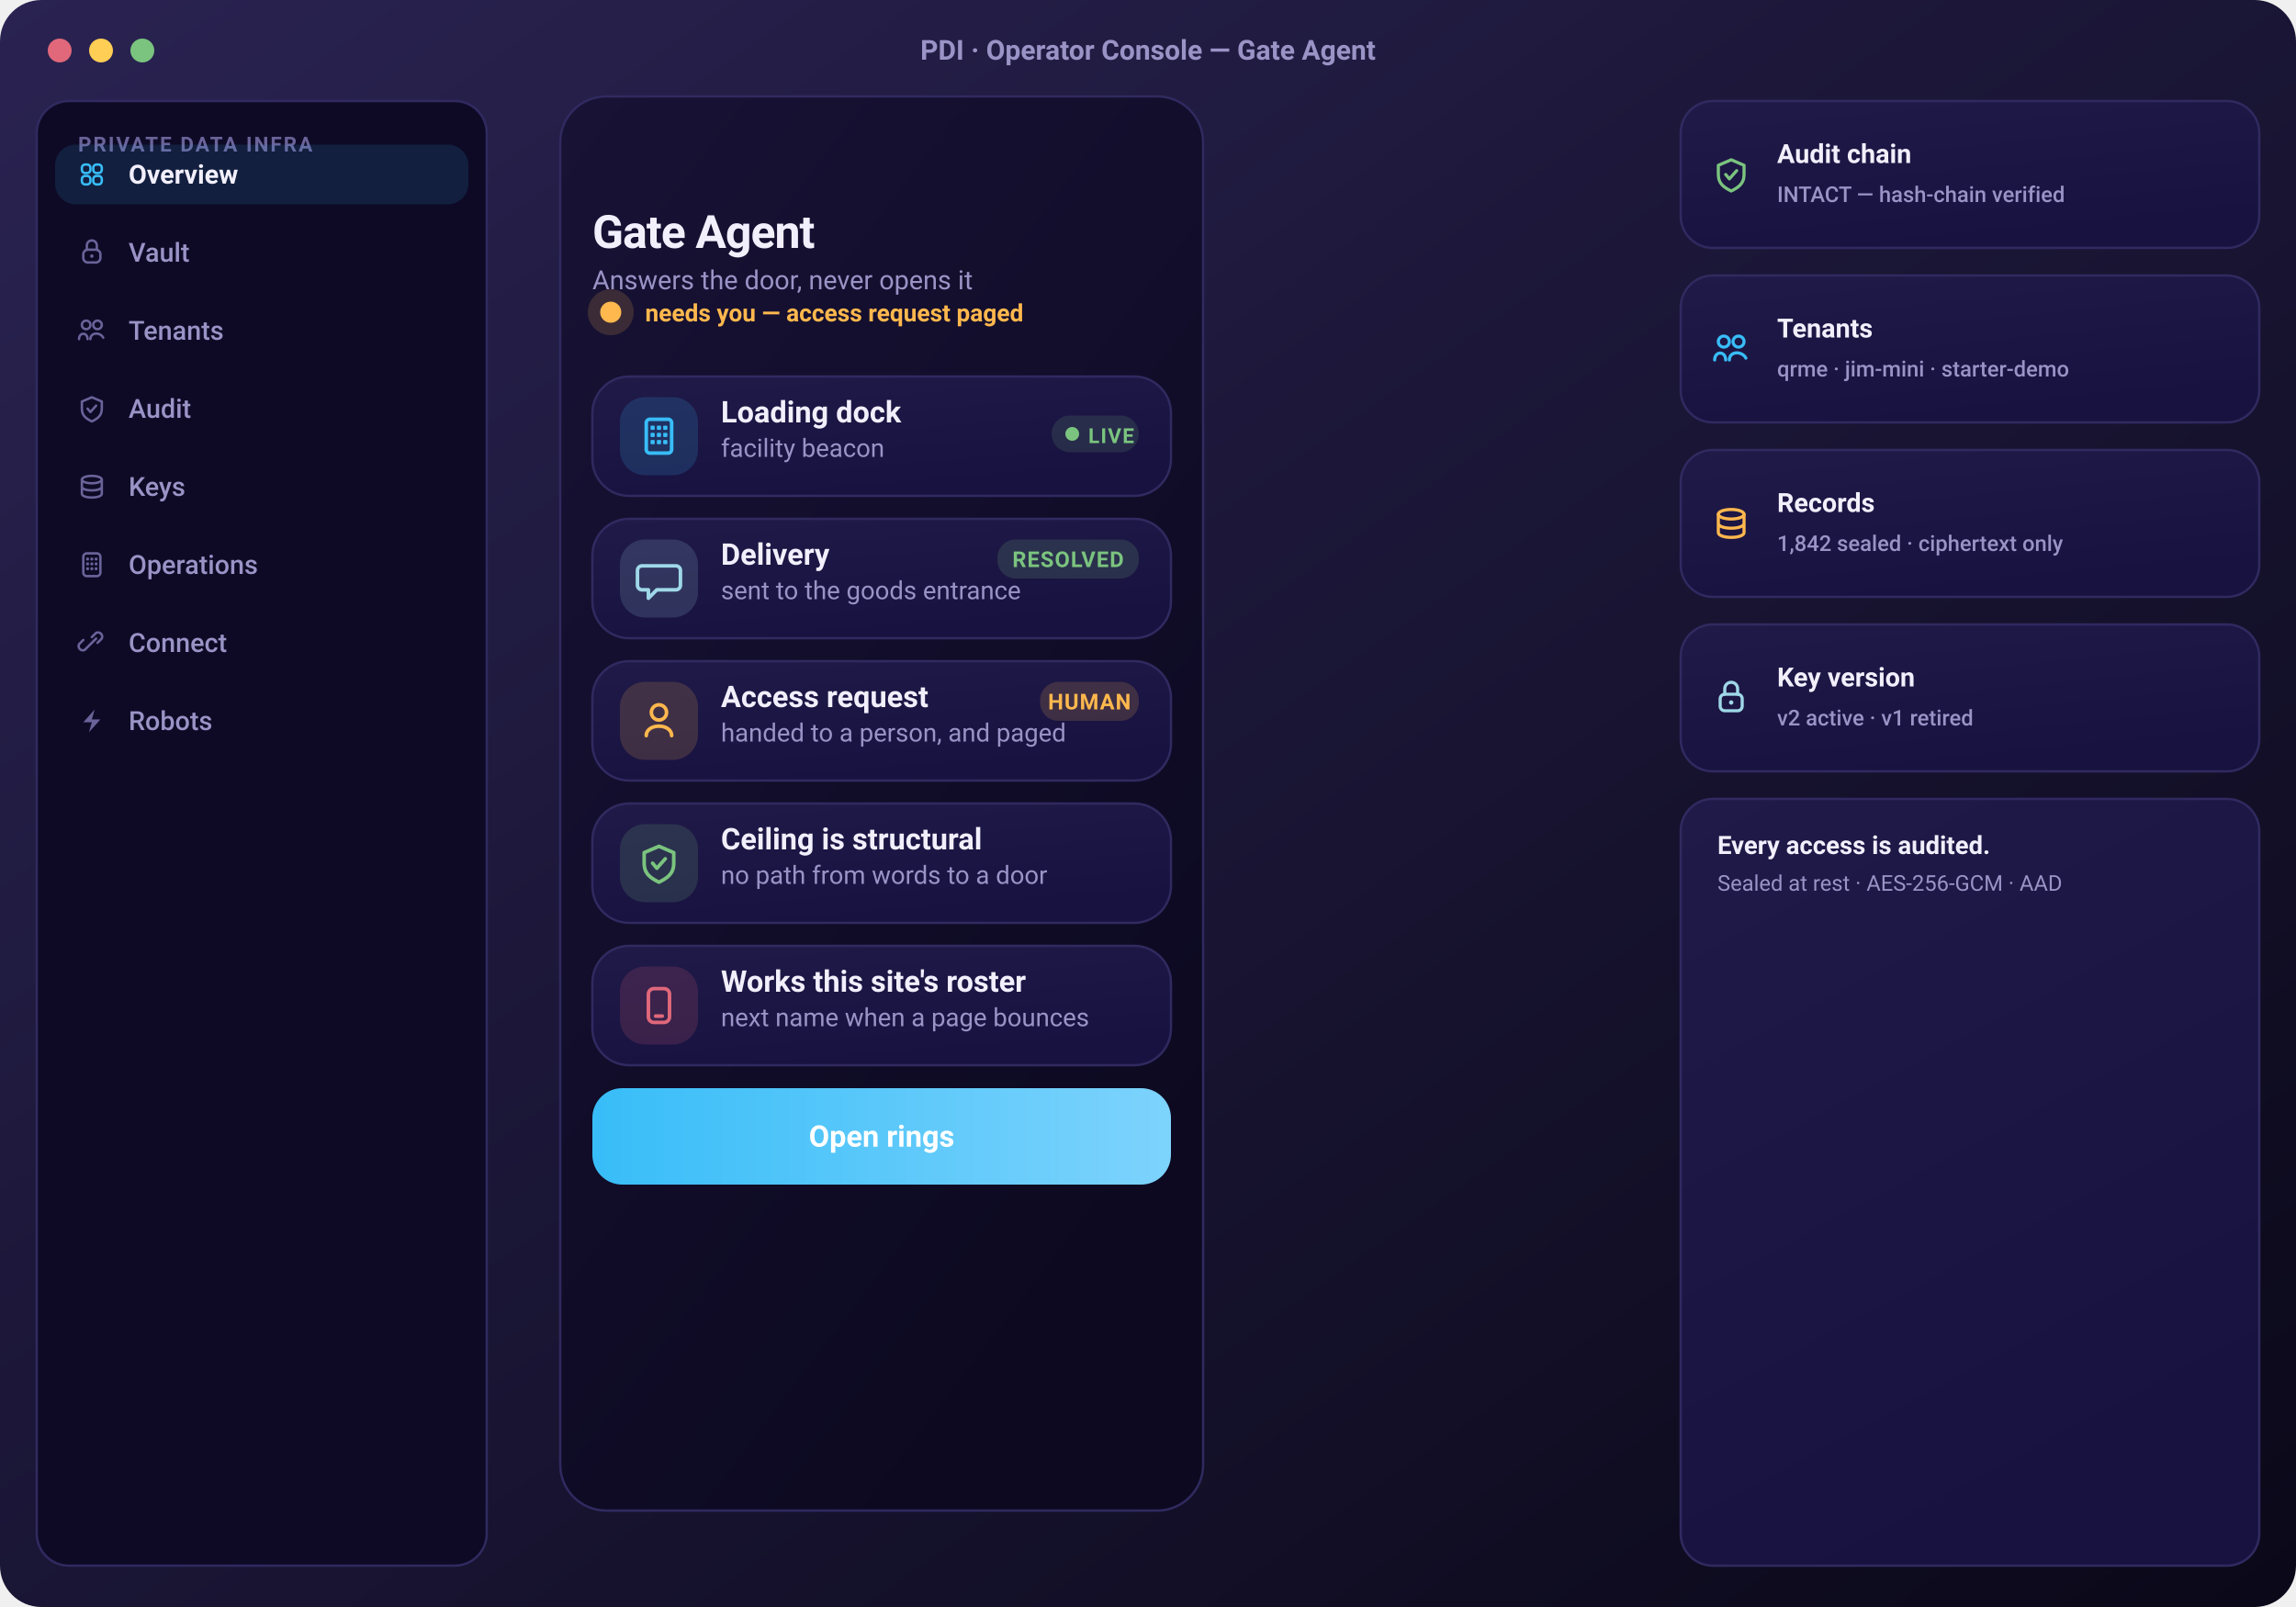
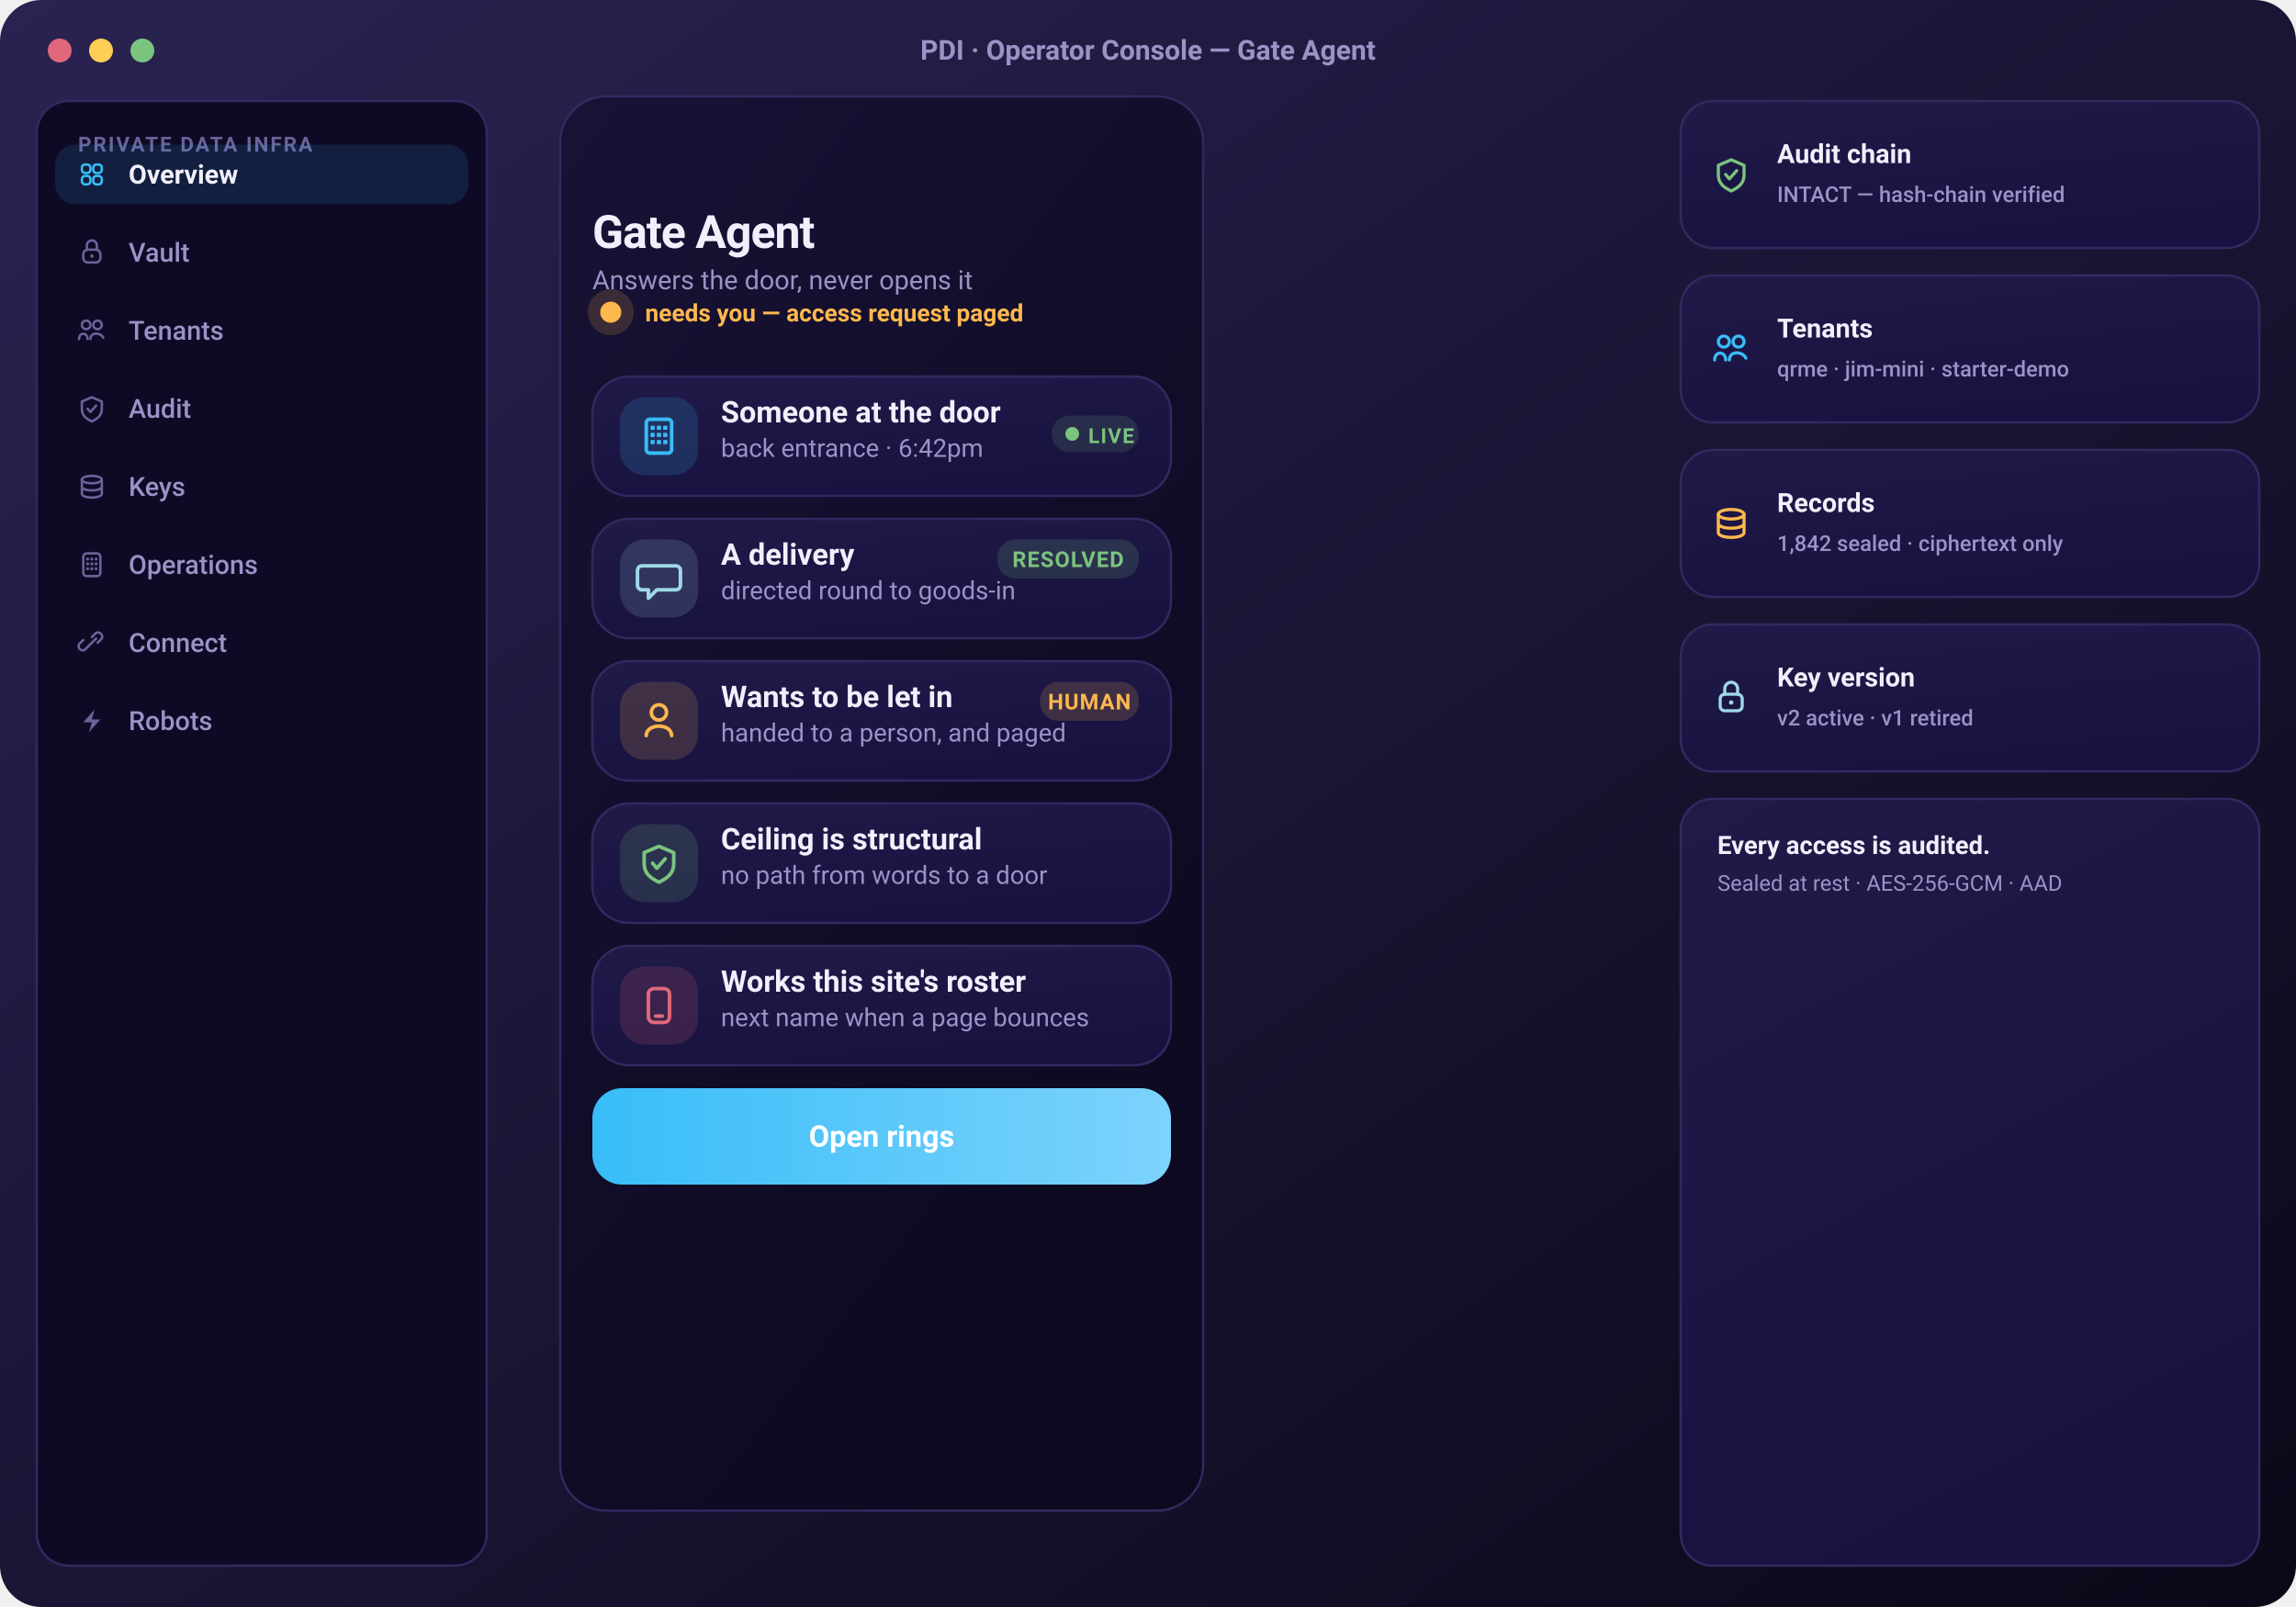
<svg xmlns="http://www.w3.org/2000/svg" width="1000" height="700" viewBox="0 0 1000 700" role="img" aria-label="Gate Agent console screen">
  <defs>
    <linearGradient id="gScr" x1="0" y1="0" x2="0.6" y2="1">
      <stop offset="0" stop-color="#181235" />
      <stop offset="1" stop-color="#0c0920" />
    </linearGradient>
    <linearGradient id="gFrame" x1="0" y1="0" x2="1" y2="1">
      <stop offset="0" stop-color="#2a2352" />
      <stop offset="1" stop-color="#0a0818" />
    </linearGradient>
    <linearGradient id="gCard" x1="0" y1="0" x2="0.4" y2="1">
      <stop offset="0" stop-color="#201a48" />
      <stop offset="1" stop-color="#181240" />
    </linearGradient>
    <linearGradient id="gBrand" x1="0" y1="0" x2="1" y2="0">
      <stop offset="0" stop-color="#38bdf8" />
      <stop offset="1" stop-color="#7dd3fc" />
    </linearGradient>
    <linearGradient id="gAmber" x1="0" y1="0" x2="1" y2="0">
      <stop offset="0" stop-color="#ffb84d" />
      <stop offset="1" stop-color="#ffd27a" />
    </linearGradient>
    <linearGradient id="mV" x1="0" y1="0" x2="1" y2="0">
      <stop offset="0" stop-color="#38bdf8" />
      <stop offset="1" stop-color="#7dd3fc" />
    </linearGradient>
    <linearGradient id="mA" x1="0" y1="0" x2="1" y2="0">
      <stop offset="0" stop-color="#ffb84d" />
      <stop offset="1" stop-color="#ff9f45" />
    </linearGradient>
    <linearGradient id="mG" x1="0" y1="0" x2="1" y2="0">
      <stop offset="0" stop-color="#5fb87a" />
      <stop offset="1" stop-color="#7bc47f" />
    </linearGradient>
    <linearGradient id="mC" x1="0" y1="0" x2="1" y2="0">
      <stop offset="0" stop-color="#6bb6d6" />
      <stop offset="1" stop-color="#9fd8e8" />
    </linearGradient>
    <radialGradient id="orb" cx="36%" cy="30%" r="78%">
      <stop offset="0" stop-color="#cbeeff" />
      <stop offset="38%" stop-color="#38bdf8" />
      <stop offset="78%" stop-color="#1f6fb2" />
      <stop offset="100%" stop-color="#0b2438" />
    </radialGradient>
    <radialGradient id="glow" cx="50%" cy="50%" r="50%">
      <stop offset="0" stop-color="#38bdf8" stop-opacity="0.5" />
      <stop offset="1" stop-color="#38bdf8" stop-opacity="0" />
    </radialGradient>
  </defs>
  <rect x="0.0" y="0.0" width="1000.0" height="700.0" rx="18" fill="url(#gFrame)" />
  <circle cx="26" cy="22" r="5.2" fill="#e0687a" />
  <circle cx="44" cy="22" r="5.2" fill="#ffce54" />
  <circle cx="62" cy="22" r="5.2" fill="#7bc47f" />
  <text x="500.0" y="26.0" font-family="-apple-system,BlinkMacSystemFont,'SF Pro Display','SF Pro Text','Segoe UI',Roboto,system-ui,sans-serif" font-size="12" font-weight="600" fill="#9a93c6" text-anchor="middle">PDI · Operator Console — Gate Agent</text>
  <rect x="16.0" y="44.0" width="196.0" height="638.0" rx="14" fill="#0e0a26" stroke="#302a60" stroke-width="1" />
  <text x="34.0" y="66.0" font-family="-apple-system,BlinkMacSystemFont,'SF Pro Display','SF Pro Text','Segoe UI',Roboto,system-ui,sans-serif" font-size="9" font-weight="700" fill="#6a6399" text-anchor="start" letter-spacing="0.8">PRIVATE DATA INFRA</text>
  <rect x="24.0" y="63.0" width="180.0" height="26.0" rx="9" fill="rgba(56,189,248,0.12)" />
  <rect x="35.66" y="71.66" width="3.72" height="3.72" rx="1.4" fill="none" stroke="#38bdf8" stroke-width="1.05" stroke-linecap="round" stroke-linejoin="round" />
  <rect x="40.62" y="71.66" width="3.72" height="3.72" rx="1.4" fill="none" stroke="#38bdf8" stroke-width="1.05" stroke-linecap="round" stroke-linejoin="round" />
  <rect x="35.66" y="76.62" width="3.72" height="3.72" rx="1.4" fill="none" stroke="#38bdf8" stroke-width="1.05" stroke-linecap="round" stroke-linejoin="round" />
  <rect x="40.62" y="76.62" width="3.72" height="3.72" rx="1.4" fill="none" stroke="#38bdf8" stroke-width="1.05" stroke-linecap="round" stroke-linejoin="round" />
  <text x="56.0" y="80.0" font-family="-apple-system,BlinkMacSystemFont,'SF Pro Display','SF Pro Text','Segoe UI',Roboto,system-ui,sans-serif" font-size="11.5" font-weight="650" fill="#f2effc" text-anchor="start">Overview</text>
  <rect x="36.28" y="108.76" width="7.44" height="5.58" rx="2" fill="none" stroke="#6a6399" stroke-width="1.05" stroke-linecap="round" stroke-linejoin="round" />
  <path d="M37.83 108.76 v-1.86 a2.17 2.17 0 0 1 4.34 0 v1.86" fill="none" stroke="#6a6399" stroke-width="1.05" stroke-linecap="round" stroke-linejoin="round" />
  <circle cx="40" cy="111.55" r="0.744" fill="#6a6399" />
  <text x="56.0" y="114.0" font-family="-apple-system,BlinkMacSystemFont,'SF Pro Display','SF Pro Text','Segoe UI',Roboto,system-ui,sans-serif" font-size="11.5" font-weight="500" fill="#9a93c6" text-anchor="start">Vault</text>
  <circle cx="37.52" cy="141.52" r="1.86" fill="none" stroke="#6a6399" stroke-width="1.05" stroke-linecap="round" stroke-linejoin="round" />
  <circle cx="42.48" cy="141.52" r="1.86" fill="none" stroke="#6a6399" stroke-width="1.05" stroke-linecap="round" stroke-linejoin="round" />
  <path d="M34.42 147.72 c0 -3.1 3.72 -3.1 3.72 0 M39.38 147.72 c0 -3.1 4.34 -3.1 5.58 -0.62" fill="none" stroke="#6a6399" stroke-width="1.05" stroke-linecap="round" stroke-linejoin="round" />
  <text x="56.0" y="148.0" font-family="-apple-system,BlinkMacSystemFont,'SF Pro Display','SF Pro Text','Segoe UI',Roboto,system-ui,sans-serif" font-size="11.5" font-weight="500" fill="#9a93c6" text-anchor="start">Tenants</text>
  <path d="M40 173.04 l4.34 1.86 v3.1 c0 3.1 -1.86 4.34 -4.34 5.58 c-2.48 -1.24 -4.34 -2.48 -4.34 -5.58 v-3.1 Z" fill="none" stroke="#6a6399" stroke-width="1.05" stroke-linecap="round" stroke-linejoin="round" />
  <path d="M38.14 178 l1.24 1.488 2.48 -2.79" fill="none" stroke="#6a6399" stroke-width="1.05" stroke-linecap="round" stroke-linejoin="round" />
  <text x="56.0" y="182.0" font-family="-apple-system,BlinkMacSystemFont,'SF Pro Display','SF Pro Text','Segoe UI',Roboto,system-ui,sans-serif" font-size="11.5" font-weight="500" fill="#9a93c6" text-anchor="start">Audit</text>
  <ellipse cx="40" cy="208.9" rx="4.34" ry="1.612" fill="none" stroke="#6a6399" stroke-width="1.05" stroke-linecap="round" stroke-linejoin="round" />
  <path d="M35.66 208.9 v6.2 c0 0.93 1.86 1.612 4.34 1.612 s4.34 -0.682 4.34 -1.612 v-6.2 M35.66 212 c0 0.93 1.86 1.612 4.34 1.612 s4.34 -0.682 4.34 -1.612" fill="none" stroke="#6a6399" stroke-width="1.05" stroke-linecap="round" stroke-linejoin="round" />
  <text x="56.0" y="216.0" font-family="-apple-system,BlinkMacSystemFont,'SF Pro Display','SF Pro Text','Segoe UI',Roboto,system-ui,sans-serif" font-size="11.5" font-weight="500" fill="#9a93c6" text-anchor="start">Keys</text>
  <rect x="36.28" y="241.04" width="7.44" height="9.92" rx="1.5" fill="none" stroke="#6a6399" stroke-width="1.05" stroke-linecap="round" stroke-linejoin="round" />
  <rect x="37.52" y="242.9" width="1.24" height="1.24" rx="0.4" fill="#6a6399" />
  <rect x="39.38" y="242.9" width="1.24" height="1.24" rx="0.4" fill="#6a6399" />
  <rect x="41.24" y="242.9" width="1.24" height="1.24" rx="0.4" fill="#6a6399" />
  <rect x="37.52" y="245.008" width="1.24" height="1.24" rx="0.4" fill="#6a6399" />
  <rect x="39.38" y="245.008" width="1.24" height="1.24" rx="0.4" fill="#6a6399" />
  <rect x="41.24" y="245.008" width="1.24" height="1.24" rx="0.4" fill="#6a6399" />
  <rect x="37.52" y="247.116" width="1.24" height="1.24" rx="0.4" fill="#6a6399" />
  <rect x="39.38" y="247.116" width="1.24" height="1.24" rx="0.4" fill="#6a6399" />
  <rect x="41.24" y="247.116" width="1.24" height="1.24" rx="0.4" fill="#6a6399" />
  <text x="56.0" y="250.0" font-family="-apple-system,BlinkMacSystemFont,'SF Pro Display','SF Pro Text','Segoe UI',Roboto,system-ui,sans-serif" font-size="11.5" font-weight="500" fill="#9a93c6" text-anchor="start">Operations</text>
  <path d="M38.76 281.24 l-1.86 1.86 a1.86 1.86 0 0 1 -2.48 -2.48 l1.86 -1.86 m3.72 -1.24 l1.86 -1.86 a1.86 1.86 0 0 1 2.48 2.48 l-1.86 1.86 M38.14 281.86 l3.72 -3.72" fill="none" stroke="#6a6399" stroke-width="1.05" stroke-linecap="round" stroke-linejoin="round" />
  <text x="56.0" y="284.0" font-family="-apple-system,BlinkMacSystemFont,'SF Pro Display','SF Pro Text','Segoe UI',Roboto,system-ui,sans-serif" font-size="11.5" font-weight="500" fill="#9a93c6" text-anchor="start">Connect</text>
  <path d="M41.24 309.04 L36.28 314.62 L40 314.62 L38.76 318.96 L43.72 313.38 L40 313.38 Z" fill="#6a6399" />
  <text x="56.0" y="318.0" font-family="-apple-system,BlinkMacSystemFont,'SF Pro Display','SF Pro Text','Segoe UI',Roboto,system-ui,sans-serif" font-size="11.5" font-weight="500" fill="#9a93c6" text-anchor="start">Robots</text>
  <rect x="732.0" y="44.0" width="252.0" height="64.0" rx="14" fill="url(#gCard)" stroke="#302a60" stroke-width="1" />
  <path d="M754 69.6 l5.6 2.4 v4.0 c0 4.0 -2.4 5.6 -5.6 7.2 c-3.2 -1.6 -5.6 -3.2 -5.6 -7.2 v-4.0 Z" fill="none" stroke="#7bc47f" stroke-width="1.36" stroke-linecap="round" stroke-linejoin="round" />
  <path d="M751.6 76 l1.6 1.92 3.2 -3.6" fill="none" stroke="#7bc47f" stroke-width="1.36" stroke-linecap="round" stroke-linejoin="round" />
  <text x="774.0" y="71.0" font-family="-apple-system,BlinkMacSystemFont,'SF Pro Display','SF Pro Text','Segoe UI',Roboto,system-ui,sans-serif" font-size="11.5" font-weight="700" fill="#f2effc" text-anchor="start">Audit chain</text>
  <text x="774.0" y="88.0" font-family="-apple-system,BlinkMacSystemFont,'SF Pro Display','SF Pro Text','Segoe UI',Roboto,system-ui,sans-serif" font-size="9.5" font-weight="500" fill="#9a93c6" text-anchor="start">INTACT — hash-chain verified</text>
  <rect x="732.0" y="120.0" width="252.0" height="64.0" rx="14" fill="url(#gCard)" stroke="#302a60" stroke-width="1" />
  <circle cx="750.8" cy="148.8" r="2.4" fill="none" stroke="#38bdf8" stroke-width="1.36" stroke-linecap="round" stroke-linejoin="round" />
  <circle cx="757.2" cy="148.8" r="2.4" fill="none" stroke="#38bdf8" stroke-width="1.36" stroke-linecap="round" stroke-linejoin="round" />
  <path d="M746.8 156.8 c0 -4.0 4.8 -4.0 4.8 0 M753.2 156.8 c0 -4.0 5.6 -4.0 7.2 -0.8" fill="none" stroke="#38bdf8" stroke-width="1.36" stroke-linecap="round" stroke-linejoin="round" />
  <text x="774.0" y="147.0" font-family="-apple-system,BlinkMacSystemFont,'SF Pro Display','SF Pro Text','Segoe UI',Roboto,system-ui,sans-serif" font-size="11.5" font-weight="700" fill="#f2effc" text-anchor="start">Tenants</text>
  <text x="774.0" y="164.0" font-family="-apple-system,BlinkMacSystemFont,'SF Pro Display','SF Pro Text','Segoe UI',Roboto,system-ui,sans-serif" font-size="9.5" font-weight="500" fill="#9a93c6" text-anchor="start">qrme · jim-mini · starter-demo</text>
  <rect x="732.0" y="196.0" width="252.0" height="64.0" rx="14" fill="url(#gCard)" stroke="#302a60" stroke-width="1" />
  <ellipse cx="754" cy="224.0" rx="5.6" ry="2.08" fill="none" stroke="#ffb84d" stroke-width="1.36" stroke-linecap="round" stroke-linejoin="round" />
  <path d="M748.4 224.0 v8.0 c0 1.2 2.4 2.08 5.6 2.08 s5.6 -0.88 5.6 -2.08 v-8.0 M748.4 228 c0 1.2 2.4 2.08 5.6 2.08 s5.6 -0.88 5.6 -2.08" fill="none" stroke="#ffb84d" stroke-width="1.36" stroke-linecap="round" stroke-linejoin="round" />
  <text x="774.0" y="223.0" font-family="-apple-system,BlinkMacSystemFont,'SF Pro Display','SF Pro Text','Segoe UI',Roboto,system-ui,sans-serif" font-size="11.5" font-weight="700" fill="#f2effc" text-anchor="start">Records</text>
  <text x="774.0" y="240.0" font-family="-apple-system,BlinkMacSystemFont,'SF Pro Display','SF Pro Text','Segoe UI',Roboto,system-ui,sans-serif" font-size="9.5" font-weight="500" fill="#9a93c6" text-anchor="start">1,842 sealed · ciphertext only</text>
  <rect x="732.0" y="272.0" width="252.0" height="64.0" rx="14" fill="url(#gCard)" stroke="#302a60" stroke-width="1" />
  <rect x="749.2" y="302.4" width="9.6" height="7.2" rx="2" fill="none" stroke="#9fd8e8" stroke-width="1.36" stroke-linecap="round" stroke-linejoin="round" />
  <path d="M751.2 302.4 v-2.4 a2.8 2.8 0 0 1 5.6 0 v2.4" fill="none" stroke="#9fd8e8" stroke-width="1.36" stroke-linecap="round" stroke-linejoin="round" />
  <circle cx="754" cy="306.0" r="0.96" fill="#9fd8e8" />
  <text x="774.0" y="299.0" font-family="-apple-system,BlinkMacSystemFont,'SF Pro Display','SF Pro Text','Segoe UI',Roboto,system-ui,sans-serif" font-size="11.5" font-weight="700" fill="#f2effc" text-anchor="start">Key version</text>
  <text x="774.0" y="316.0" font-family="-apple-system,BlinkMacSystemFont,'SF Pro Display','SF Pro Text','Segoe UI',Roboto,system-ui,sans-serif" font-size="9.5" font-weight="500" fill="#9a93c6" text-anchor="start">v2 active · v1 retired</text>
  <rect x="732.0" y="348.0" width="252.0" height="334.0" rx="14" fill="url(#gCard)" stroke="#302a60" stroke-width="1" />
  <text x="748.0" y="372.0" font-family="-apple-system,BlinkMacSystemFont,'SF Pro Display','SF Pro Text','Segoe UI',Roboto,system-ui,sans-serif" font-size="11" font-weight="650" fill="#f2effc" text-anchor="start">Every access is audited.</text>
  <text x="748.0" y="388.0" font-family="-apple-system,BlinkMacSystemFont,'SF Pro Display','SF Pro Text','Segoe UI',Roboto,system-ui,sans-serif" font-size="9.5" font-weight="400" fill="#9a93c6" text-anchor="start">Sealed at rest · AES-256-GCM · AAD</text>
  <g transform="translate(224, 20)">
    <rect x="20.0" y="22.0" width="280.0" height="616.0" rx="20" fill="url(#gScr)" stroke="#302a60" stroke-width="1" />
    <text x="34.0" y="88.0" font-family="-apple-system,BlinkMacSystemFont,'SF Pro Display','SF Pro Text','Segoe UI',Roboto,system-ui,sans-serif" font-size="20" font-weight="700" fill="#f2effc" text-anchor="start" letter-spacing="-0.4">Gate Agent</text>
    <text x="34.0" y="106.0" font-family="-apple-system,BlinkMacSystemFont,'SF Pro Display','SF Pro Text','Segoe UI',Roboto,system-ui,sans-serif" font-size="11.5" font-weight="400" fill="#9a93c6" text-anchor="start">Answers the door, never opens it</text>
    <circle cx="42" cy="116" r="10" fill="rgba(255,184,77,0.16)" />
    <circle cx="42" cy="116" r="4.6" fill="#ffb84d" />
    <text x="57.0" y="120.0" font-family="-apple-system,BlinkMacSystemFont,'SF Pro Display','SF Pro Text','Segoe UI',Roboto,system-ui,sans-serif" font-size="10.5" font-weight="700" fill="#ffb84d" text-anchor="start">needs you — access request paged</text>
    <rect x="34.0" y="144.0" width="252.0" height="52.0" rx="16" fill="url(#gCard)" stroke="#302a60" stroke-width="1" />
    <rect x="46.0" y="153.0" width="34.0" height="34.0" rx="11" fill="rgba(56,189,248,0.16)" />
    <rect x="57.48" y="162.64" width="11.04" height="14.72" rx="1.5" fill="none" stroke="#38bdf8" stroke-width="1.56" stroke-linecap="round" stroke-linejoin="round" />
    <rect x="59.32" y="165.4" width="1.84" height="1.84" rx="0.4" fill="#38bdf8" />
    <rect x="62.08" y="165.4" width="1.84" height="1.84" rx="0.4" fill="#38bdf8" />
    <rect x="64.84" y="165.4" width="1.84" height="1.84" rx="0.4" fill="#38bdf8" />
    <rect x="59.32" y="168.528" width="1.84" height="1.84" rx="0.4" fill="#38bdf8" />
    <rect x="62.08" y="168.528" width="1.84" height="1.84" rx="0.4" fill="#38bdf8" />
    <rect x="64.84" y="168.528" width="1.84" height="1.84" rx="0.4" fill="#38bdf8" />
    <rect x="59.32" y="171.656" width="1.84" height="1.84" rx="0.4" fill="#38bdf8" />
    <rect x="62.08" y="171.656" width="1.84" height="1.84" rx="0.4" fill="#38bdf8" />
    <rect x="64.84" y="171.656" width="1.84" height="1.84" rx="0.4" fill="#38bdf8" />
-     <text x="90.0" y="164.0" font-family="-apple-system,BlinkMacSystemFont,'SF Pro Display','SF Pro Text','Segoe UI',Roboto,system-ui,sans-serif" font-size="13" font-weight="600" fill="#f2effc" text-anchor="start">Loading dock</text>
-     <text x="90.0" y="179.0" font-family="-apple-system,BlinkMacSystemFont,'SF Pro Display','SF Pro Text','Segoe UI',Roboto,system-ui,sans-serif" font-size="11" font-weight="400" fill="#9a93c6" text-anchor="start">facility beacon</text>
+     <text x="90.0" y="164.0" font-family="-apple-system,BlinkMacSystemFont,'SF Pro Display','SF Pro Text','Segoe UI',Roboto,system-ui,sans-serif" font-size="13" font-weight="600" fill="#f2effc" text-anchor="start">Someone at the door</text>
+     <text x="90.0" y="179.0" font-family="-apple-system,BlinkMacSystemFont,'SF Pro Display','SF Pro Text','Segoe UI',Roboto,system-ui,sans-serif" font-size="11" font-weight="400" fill="#9a93c6" text-anchor="start">back entrance · 6:42pm</text>
    <rect x="234.0" y="161.0" width="38.0" height="16.0" rx="8" fill="rgba(123,196,127,0.14)" />
    <circle cx="243.0" cy="169.0" r="3" fill="#7bc47f" />
    <text x="250.0" y="173.0" font-family="-apple-system,BlinkMacSystemFont,'SF Pro Display','SF Pro Text','Segoe UI',Roboto,system-ui,sans-serif" font-size="9" font-weight="700" fill="#7bc47f" text-anchor="start" letter-spacing="0.5">LIVE</text>
    <rect x="34.0" y="206.0" width="252.0" height="52.0" rx="16" fill="url(#gCard)" stroke="#302a60" stroke-width="1" />
    <rect x="46.0" y="215.0" width="34.0" height="34.0" rx="11" fill="rgba(159,216,232,0.16)" />
    <path d="M55.64 226.48 h14.72 a2 2 0 0 1 2 2 v6.44 a2 2 0 0 1 -2 2 h-8.28 l-3.68 3.68 v-3.68 h-2.76 a2 2 0 0 1 -2 -2 v-6.44 a2 2 0 0 1 2 -2 Z" fill="none" stroke="#9fd8e8" stroke-width="1.56" stroke-linecap="round" stroke-linejoin="round" />
-     <text x="90.0" y="226.0" font-family="-apple-system,BlinkMacSystemFont,'SF Pro Display','SF Pro Text','Segoe UI',Roboto,system-ui,sans-serif" font-size="13" font-weight="600" fill="#f2effc" text-anchor="start">Delivery</text>
-     <text x="90.0" y="241.0" font-family="-apple-system,BlinkMacSystemFont,'SF Pro Display','SF Pro Text','Segoe UI',Roboto,system-ui,sans-serif" font-size="11" font-weight="400" fill="#9a93c6" text-anchor="start">sent to the goods entrance</text>
+     <text x="90.0" y="226.0" font-family="-apple-system,BlinkMacSystemFont,'SF Pro Display','SF Pro Text','Segoe UI',Roboto,system-ui,sans-serif" font-size="13" font-weight="600" fill="#f2effc" text-anchor="start">A delivery</text>
+     <text x="90.0" y="241.0" font-family="-apple-system,BlinkMacSystemFont,'SF Pro Display','SF Pro Text','Segoe UI',Roboto,system-ui,sans-serif" font-size="11" font-weight="400" fill="#9a93c6" text-anchor="start">directed round to goods-in</text>
    <rect x="210.4" y="215.0" width="61.6" height="17.0" rx="8" fill="rgba(123,196,127,0.16)" />
    <text x="241.2" y="227.0" font-family="-apple-system,BlinkMacSystemFont,'SF Pro Display','SF Pro Text','Segoe UI',Roboto,system-ui,sans-serif" font-size="9.5" font-weight="700" fill="#7bc47f" text-anchor="middle" letter-spacing="0.4">RESOLVED</text>
    <rect x="34.0" y="268.0" width="252.0" height="52.0" rx="16" fill="url(#gCard)" stroke="#302a60" stroke-width="1" />
    <rect x="46.0" y="277.0" width="34.0" height="34.0" rx="11" fill="rgba(255,184,77,0.16)" />
    <circle cx="63" cy="290.32" r="3.312" fill="none" stroke="#ffb84d" stroke-width="1.56" stroke-linecap="round" stroke-linejoin="round" />
    <path d="M57.48 300.44 c0 -5.52 11.04 -5.52 11.04 0" fill="none" stroke="#ffb84d" stroke-width="1.56" stroke-linecap="round" stroke-linejoin="round" />
-     <text x="90.0" y="288.0" font-family="-apple-system,BlinkMacSystemFont,'SF Pro Display','SF Pro Text','Segoe UI',Roboto,system-ui,sans-serif" font-size="13" font-weight="600" fill="#f2effc" text-anchor="start">Access request</text>
+     <text x="90.0" y="288.0" font-family="-apple-system,BlinkMacSystemFont,'SF Pro Display','SF Pro Text','Segoe UI',Roboto,system-ui,sans-serif" font-size="13" font-weight="600" fill="#f2effc" text-anchor="start">Wants to be let in</text>
    <text x="90.0" y="303.0" font-family="-apple-system,BlinkMacSystemFont,'SF Pro Display','SF Pro Text','Segoe UI',Roboto,system-ui,sans-serif" font-size="11" font-weight="400" fill="#9a93c6" text-anchor="start">handed to a person, and paged</text>
    <rect x="229.0" y="277.0" width="43.0" height="17.0" rx="8" fill="rgba(255,184,77,0.16)" />
    <text x="250.5" y="289.0" font-family="-apple-system,BlinkMacSystemFont,'SF Pro Display','SF Pro Text','Segoe UI',Roboto,system-ui,sans-serif" font-size="9.5" font-weight="700" fill="#ffb84d" text-anchor="middle" letter-spacing="0.4">HUMAN</text>
    <rect x="34.0" y="330.0" width="252.0" height="52.0" rx="16" fill="url(#gCard)" stroke="#302a60" stroke-width="1" />
    <rect x="46.0" y="339.0" width="34.0" height="34.0" rx="11" fill="rgba(123,196,127,0.16)" />
    <path d="M63 348.64 l6.44 2.76 v4.6 c0 4.6 -2.76 6.44 -6.44 8.28 c-3.68 -1.84 -6.44 -3.68 -6.44 -8.28 v-4.6 Z" fill="none" stroke="#7bc47f" stroke-width="1.56" stroke-linecap="round" stroke-linejoin="round" />
    <path d="M60.24 356.0 l1.84 2.208 3.68 -4.14" fill="none" stroke="#7bc47f" stroke-width="1.56" stroke-linecap="round" stroke-linejoin="round" />
    <text x="90.0" y="350.0" font-family="-apple-system,BlinkMacSystemFont,'SF Pro Display','SF Pro Text','Segoe UI',Roboto,system-ui,sans-serif" font-size="13" font-weight="600" fill="#f2effc" text-anchor="start">Ceiling is structural</text>
    <text x="90.0" y="365.0" font-family="-apple-system,BlinkMacSystemFont,'SF Pro Display','SF Pro Text','Segoe UI',Roboto,system-ui,sans-serif" font-size="11" font-weight="400" fill="#9a93c6" text-anchor="start">no path from words to a door</text>
    <rect x="34.0" y="392.0" width="252.0" height="52.0" rx="16" fill="url(#gCard)" stroke="#302a60" stroke-width="1" />
    <rect x="46.0" y="401.0" width="34.0" height="34.0" rx="11" fill="rgba(224,104,122,0.16)" />
    <rect x="58.4" y="410.64" width="9.2" height="14.72" rx="2.4" fill="none" stroke="#e0687a" stroke-width="1.56" stroke-linecap="round" stroke-linejoin="round" />
    <path d="M61.528 422.6 h2.944" fill="none" stroke="#e0687a" stroke-width="1.56" stroke-linecap="round" stroke-linejoin="round" />
    <text x="90.0" y="412.0" font-family="-apple-system,BlinkMacSystemFont,'SF Pro Display','SF Pro Text','Segoe UI',Roboto,system-ui,sans-serif" font-size="13" font-weight="600" fill="#f2effc" text-anchor="start">Works this site's roster</text>
    <text x="90.0" y="427.0" font-family="-apple-system,BlinkMacSystemFont,'SF Pro Display','SF Pro Text','Segoe UI',Roboto,system-ui,sans-serif" font-size="11" font-weight="400" fill="#9a93c6" text-anchor="start">next name when a page bounces</text>
    <rect x="34.0" y="454.0" width="252.0" height="42.0" rx="13" fill="url(#gBrand)" />
    <text x="160.0" y="479.5" font-family="-apple-system,BlinkMacSystemFont,'SF Pro Display','SF Pro Text','Segoe UI',Roboto,system-ui,sans-serif" font-size="13" font-weight="700" fill="#fff" text-anchor="middle">Open rings</text>
  </g>
</svg>
